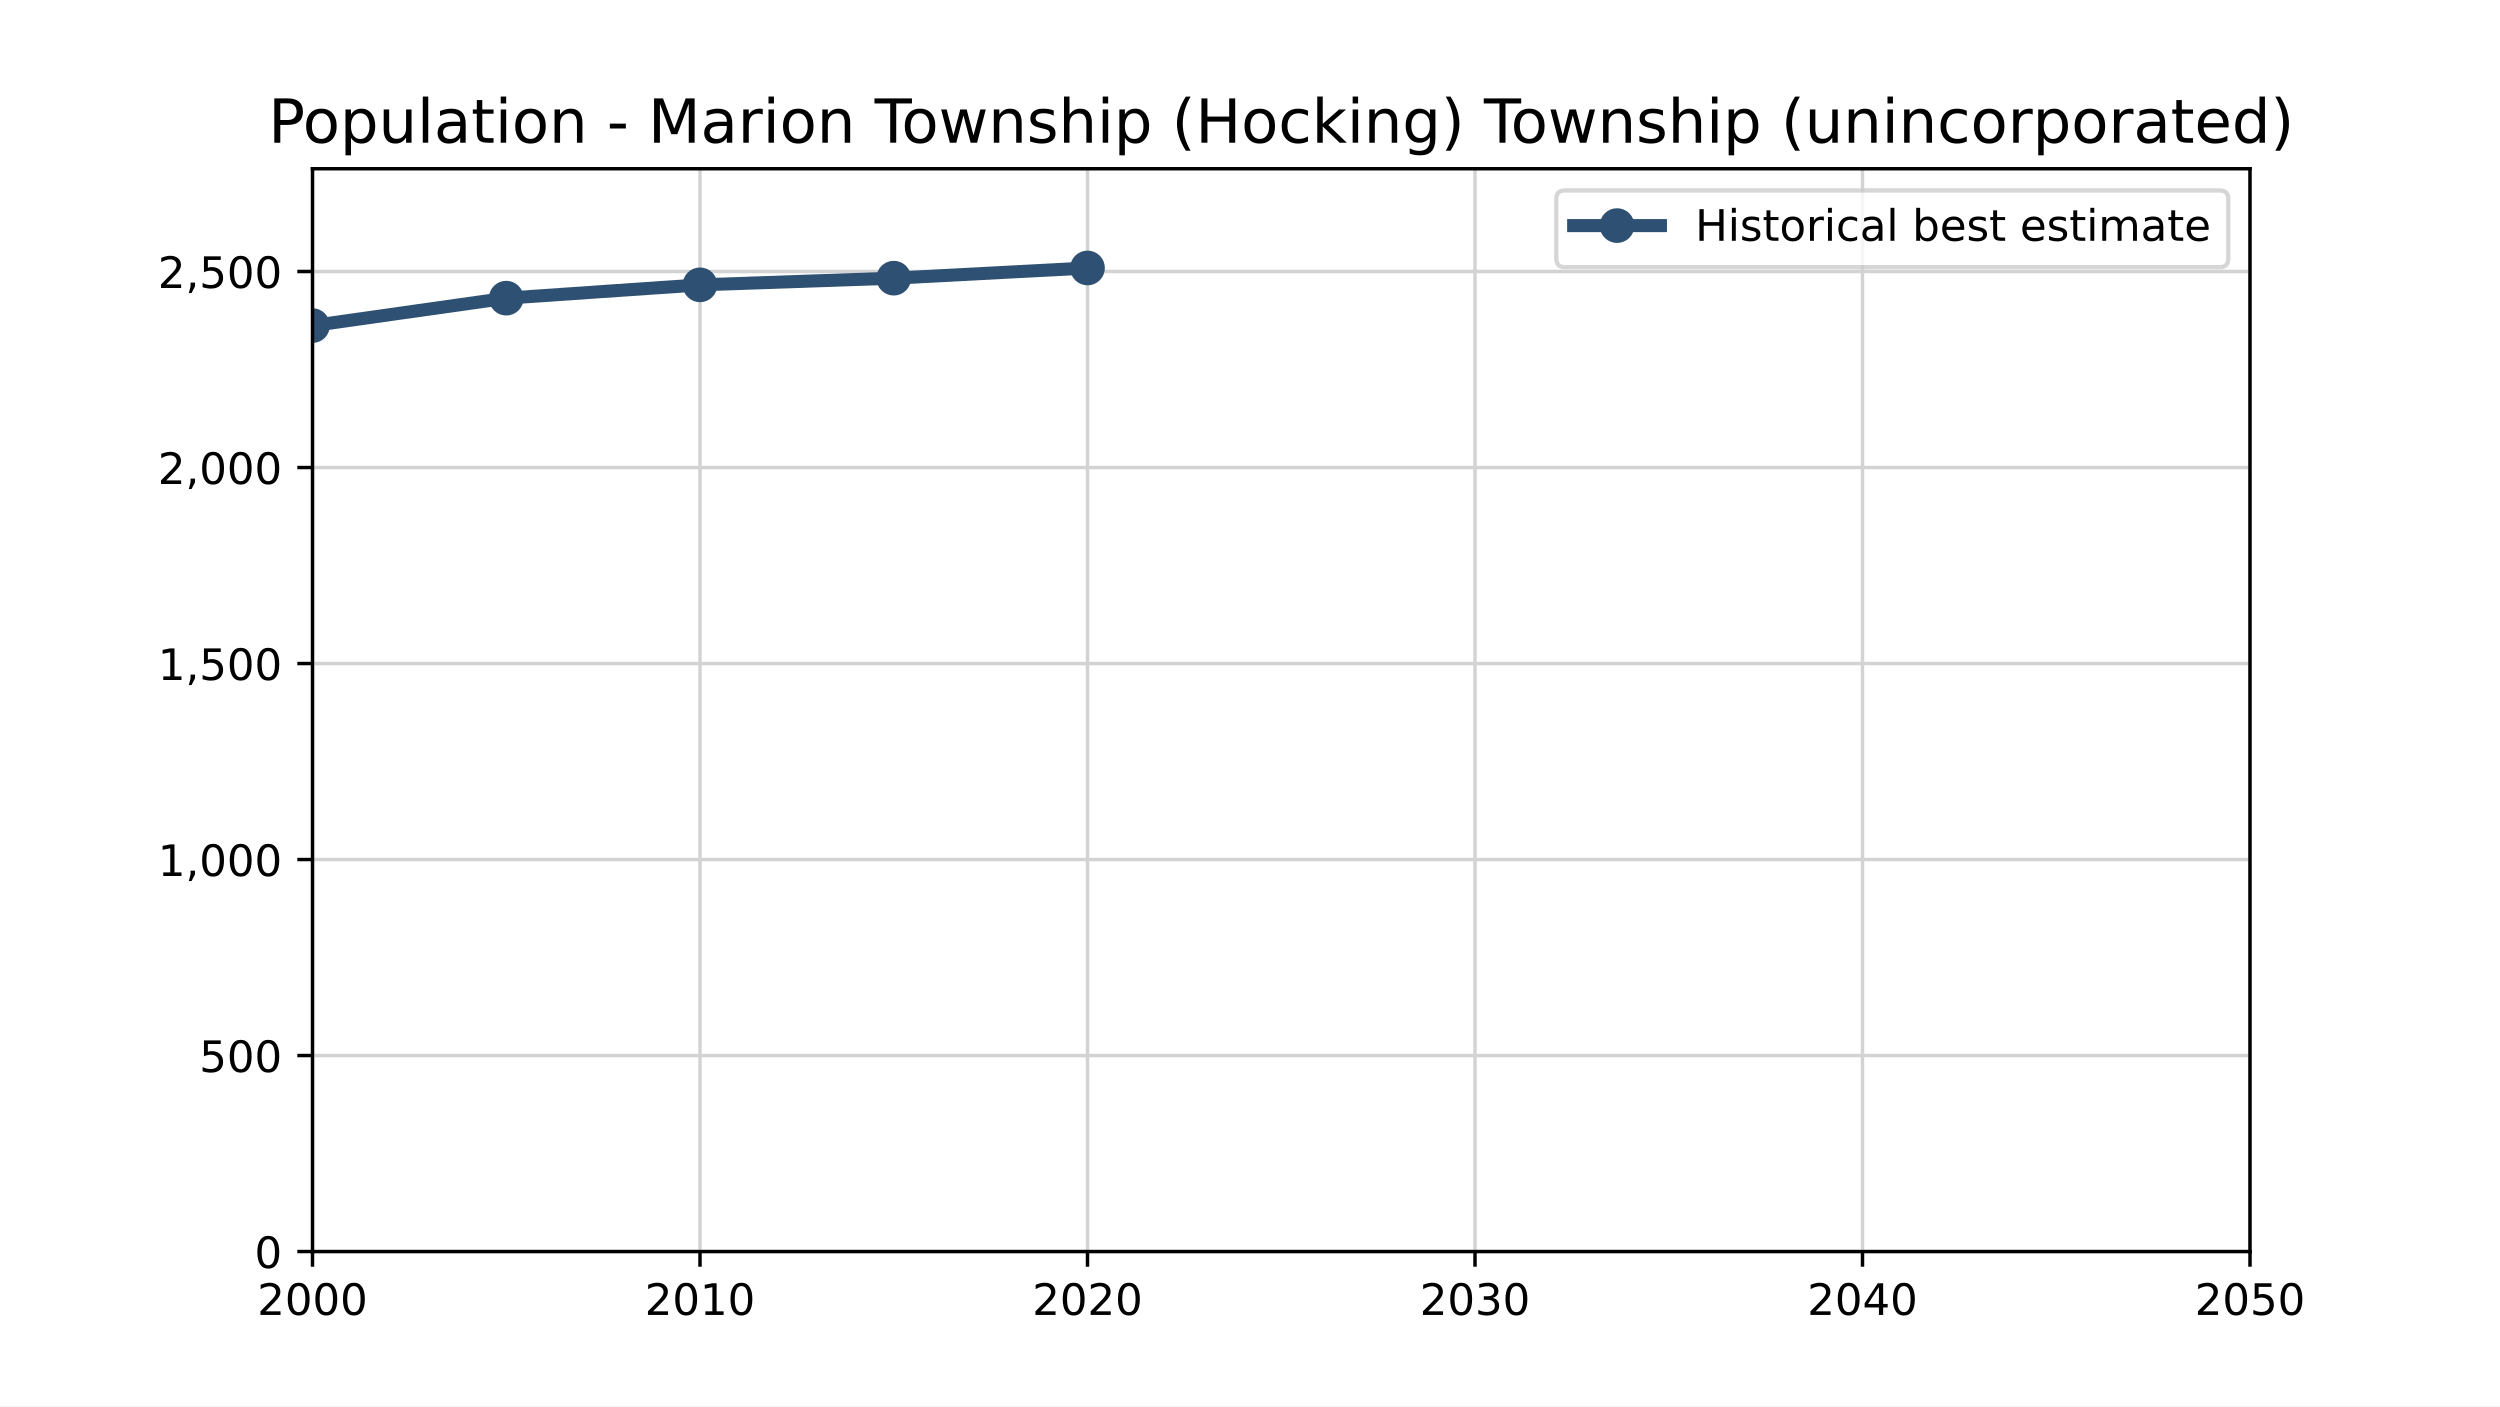
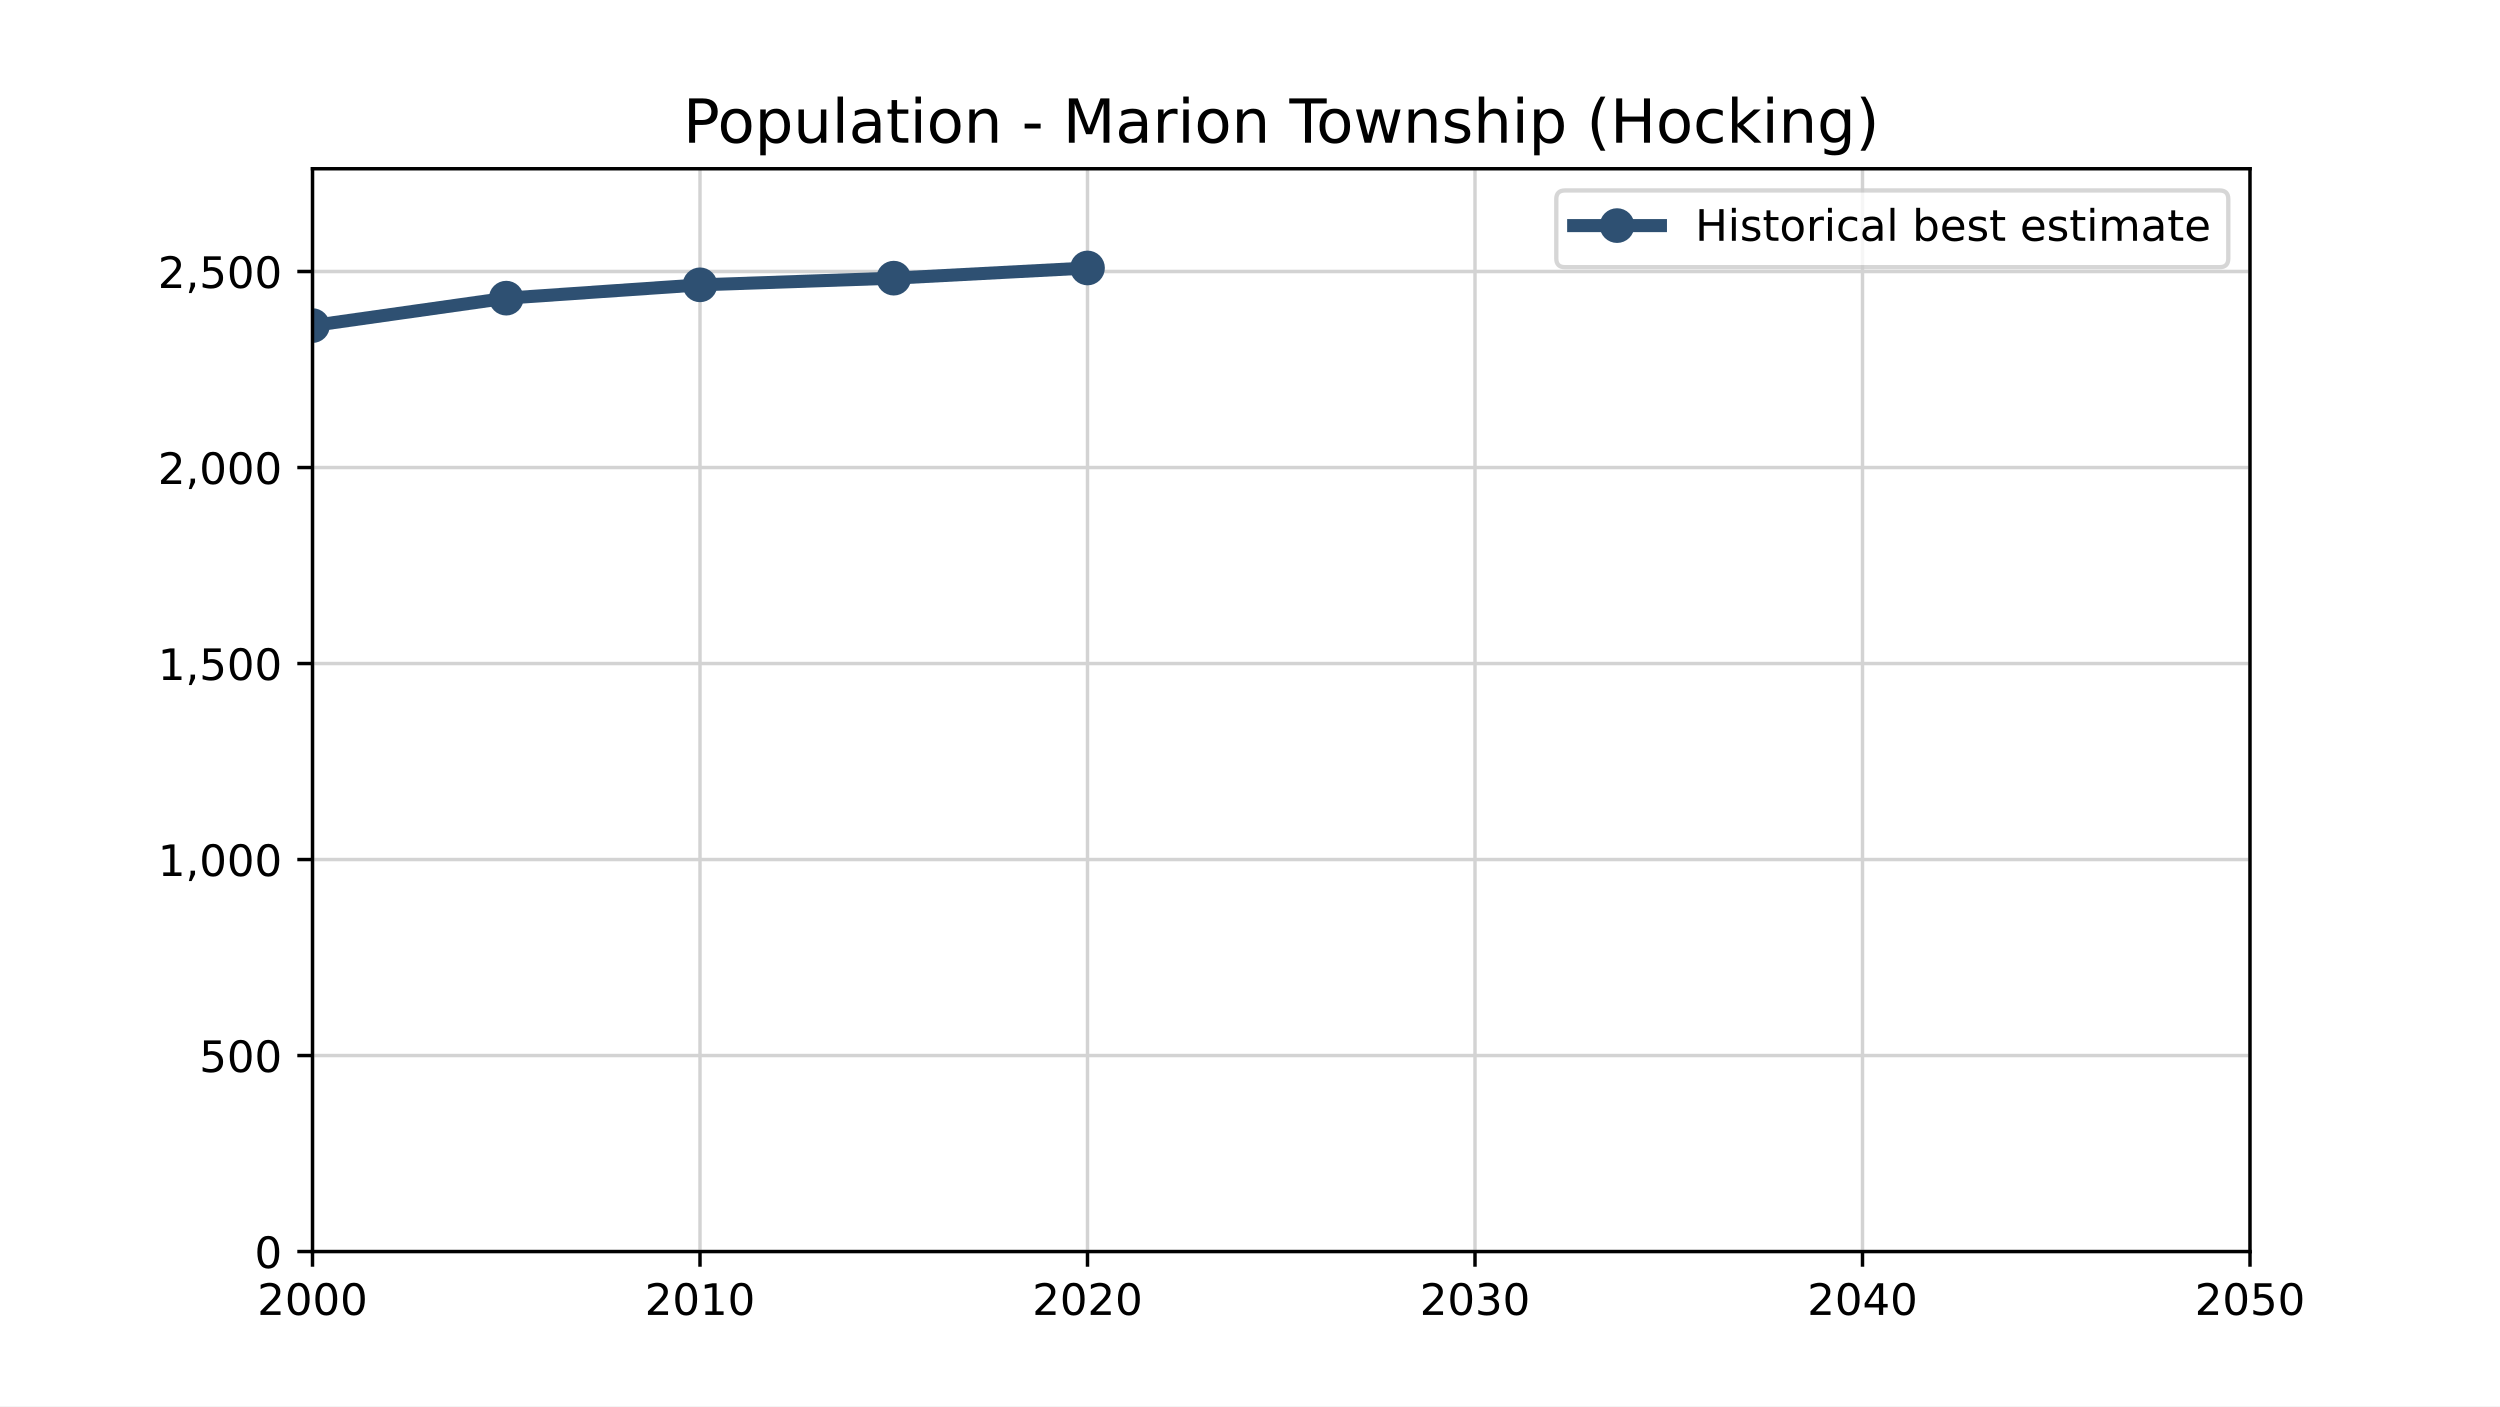
<svg xmlns="http://www.w3.org/2000/svg" xmlns:xlink="http://www.w3.org/1999/xlink" width="576pt" height="324pt" viewBox="0 0 576 324" version="1.1">
  <defs>
    <style type="text/css">*{stroke-linejoin: round; stroke-linecap: butt}</style>
  </defs>
  <g id="figure_1">
    <g id="patch_1">
      <path d="M 0 324  L 576 324  L 576 0  L 0 0  z " style="fill: #ffffff" />
    </g>
    <g id="axes_1">
      <g id="patch_2">
        <path d="M 72 288.36  L 518.4 288.36  L 518.4 38.88  L 72 38.88  z " style="fill: #ffffff" />
      </g>
      <g id="matplotlib.axis_1">
        <g id="xtick_1">
          <g id="line2d_1">
-             <path d="M 72 288.36  L 72 38.88  " clip-path="url(#p1328d7f351)" style="fill: none; stroke: #d3d3d3; stroke-width: 0.8; stroke-linecap: square" />
+             <path d="M 72 288.36  L 72 38.88  " clip-path="url(#p2fd60df23c)" style="fill: none; stroke: #d3d3d3; stroke-width: 0.8; stroke-linecap: square" />
          </g>
          <g id="line2d_2">
            <defs>
-               <path id="m8fd9a69b76" d="M 0 0  L 0 3.5  " style="stroke: #000000; stroke-width: 0.8" />
+               <path id="m36ad351f03" d="M 0 0  L 0 3.5  " style="stroke: #000000; stroke-width: 0.8" />
            </defs>
            <g>
-               <use xlink:href="#m8fd9a69b76" x="72" y="288.36" style="stroke: #000000; stroke-width: 0.8" />
+               <use xlink:href="#m36ad351f03" x="72" y="288.36" style="stroke: #000000; stroke-width: 0.8" />
            </g>
          </g>
          <g id="text_1">
            <g transform="translate(59.275 302.9584) scale(0.1 -0.1)">
              <defs>
                <path id="DejaVuSans-32" d="M 1228 531  L 3431 531  L 3431 0  L 469 0  L 469 531  Q 828 903 1448 1529  Q 2069 2156 2228 2338  Q 2531 2678 2651 2914  Q 2772 3150 2772 3378  Q 2772 3750 2511 3984  Q 2250 4219 1831 4219  Q 1534 4219 1204 4116  Q 875 4013 500 3803  L 500 4441  Q 881 4594 1212 4672  Q 1544 4750 1819 4750  Q 2544 4750 2975 4387  Q 3406 4025 3406 3419  Q 3406 3131 3298 2873  Q 3191 2616 2906 2266  Q 2828 2175 2409 1742  Q 1991 1309 1228 531  z " transform="scale(0.015625)" />
                <path id="DejaVuSans-30" d="M 2034 4250  Q 1547 4250 1301 3770  Q 1056 3291 1056 2328  Q 1056 1369 1301 889  Q 1547 409 2034 409  Q 2525 409 2770 889  Q 3016 1369 3016 2328  Q 3016 3291 2770 3770  Q 2525 4250 2034 4250  z M 2034 4750  Q 2819 4750 3233 4129  Q 3647 3509 3647 2328  Q 3647 1150 3233 529  Q 2819 -91 2034 -91  Q 1250 -91 836 529  Q 422 1150 422 2328  Q 422 3509 836 4129  Q 1250 4750 2034 4750  z " transform="scale(0.015625)" />
              </defs>
              <use xlink:href="#DejaVuSans-32" />
              <use xlink:href="#DejaVuSans-30" transform="translate(63.62305 0)" />
              <use xlink:href="#DejaVuSans-30" transform="translate(127.2461 0)" />
              <use xlink:href="#DejaVuSans-30" transform="translate(190.8691 0)" />
            </g>
          </g>
        </g>
        <g id="xtick_2">
          <g id="line2d_3">
-             <path d="M 161.28 288.36  L 161.28 38.88  " clip-path="url(#p1328d7f351)" style="fill: none; stroke: #d3d3d3; stroke-width: 0.8; stroke-linecap: square" />
+             <path d="M 161.28 288.36  L 161.28 38.88  " clip-path="url(#p2fd60df23c)" style="fill: none; stroke: #d3d3d3; stroke-width: 0.8; stroke-linecap: square" />
          </g>
          <g id="line2d_4">
            <g>
-               <use xlink:href="#m8fd9a69b76" x="161.28" y="288.36" style="stroke: #000000; stroke-width: 0.8" />
+               <use xlink:href="#m36ad351f03" x="161.28" y="288.36" style="stroke: #000000; stroke-width: 0.8" />
            </g>
          </g>
          <g id="text_2">
            <g transform="translate(148.555 302.9584) scale(0.1 -0.1)">
              <defs>
                <path id="DejaVuSans-31" d="M 794 531  L 1825 531  L 1825 4091  L 703 3866  L 703 4441  L 1819 4666  L 2450 4666  L 2450 531  L 3481 531  L 3481 0  L 794 0  L 794 531  z " transform="scale(0.015625)" />
              </defs>
              <use xlink:href="#DejaVuSans-32" />
              <use xlink:href="#DejaVuSans-30" transform="translate(63.62305 0)" />
              <use xlink:href="#DejaVuSans-31" transform="translate(127.2461 0)" />
              <use xlink:href="#DejaVuSans-30" transform="translate(190.8691 0)" />
            </g>
          </g>
        </g>
        <g id="xtick_3">
          <g id="line2d_5">
-             <path d="M 250.56 288.36  L 250.56 38.88  " clip-path="url(#p1328d7f351)" style="fill: none; stroke: #d3d3d3; stroke-width: 0.8; stroke-linecap: square" />
+             <path d="M 250.56 288.36  L 250.56 38.88  " clip-path="url(#p2fd60df23c)" style="fill: none; stroke: #d3d3d3; stroke-width: 0.8; stroke-linecap: square" />
          </g>
          <g id="line2d_6">
            <g>
-               <use xlink:href="#m8fd9a69b76" x="250.56" y="288.36" style="stroke: #000000; stroke-width: 0.8" />
+               <use xlink:href="#m36ad351f03" x="250.56" y="288.36" style="stroke: #000000; stroke-width: 0.8" />
            </g>
          </g>
          <g id="text_3">
            <g transform="translate(237.835 302.9584) scale(0.1 -0.1)">
              <use xlink:href="#DejaVuSans-32" />
              <use xlink:href="#DejaVuSans-30" transform="translate(63.62305 0)" />
              <use xlink:href="#DejaVuSans-32" transform="translate(127.2461 0)" />
              <use xlink:href="#DejaVuSans-30" transform="translate(190.8691 0)" />
            </g>
          </g>
        </g>
        <g id="xtick_4">
          <g id="line2d_7">
-             <path d="M 339.84 288.36  L 339.84 38.88  " clip-path="url(#p1328d7f351)" style="fill: none; stroke: #d3d3d3; stroke-width: 0.8; stroke-linecap: square" />
+             <path d="M 339.84 288.36  L 339.84 38.88  " clip-path="url(#p2fd60df23c)" style="fill: none; stroke: #d3d3d3; stroke-width: 0.8; stroke-linecap: square" />
          </g>
          <g id="line2d_8">
            <g>
-               <use xlink:href="#m8fd9a69b76" x="339.84" y="288.36" style="stroke: #000000; stroke-width: 0.8" />
+               <use xlink:href="#m36ad351f03" x="339.84" y="288.36" style="stroke: #000000; stroke-width: 0.8" />
            </g>
          </g>
          <g id="text_4">
            <g transform="translate(327.115 302.9584) scale(0.1 -0.1)">
              <defs>
                <path id="DejaVuSans-33" d="M 2597 2516  Q 3050 2419 3304 2112  Q 3559 1806 3559 1356  Q 3559 666 3084 287  Q 2609 -91 1734 -91  Q 1441 -91 1130 -33  Q 819 25 488 141  L 488 750  Q 750 597 1062 519  Q 1375 441 1716 441  Q 2309 441 2620 675  Q 2931 909 2931 1356  Q 2931 1769 2642 2001  Q 2353 2234 1838 2234  L 1294 2234  L 1294 2753  L 1863 2753  Q 2328 2753 2575 2939  Q 2822 3125 2822 3475  Q 2822 3834 2567 4026  Q 2313 4219 1838 4219  Q 1578 4219 1281 4162  Q 984 4106 628 3988  L 628 4550  Q 988 4650 1302 4700  Q 1616 4750 1894 4750  Q 2613 4750 3031 4423  Q 3450 4097 3450 3541  Q 3450 3153 3228 2886  Q 3006 2619 2597 2516  z " transform="scale(0.015625)" />
              </defs>
              <use xlink:href="#DejaVuSans-32" />
              <use xlink:href="#DejaVuSans-30" transform="translate(63.62305 0)" />
              <use xlink:href="#DejaVuSans-33" transform="translate(127.2461 0)" />
              <use xlink:href="#DejaVuSans-30" transform="translate(190.8691 0)" />
            </g>
          </g>
        </g>
        <g id="xtick_5">
          <g id="line2d_9">
-             <path d="M 429.12 288.36  L 429.12 38.88  " clip-path="url(#p1328d7f351)" style="fill: none; stroke: #d3d3d3; stroke-width: 0.8; stroke-linecap: square" />
+             <path d="M 429.12 288.36  L 429.12 38.88  " clip-path="url(#p2fd60df23c)" style="fill: none; stroke: #d3d3d3; stroke-width: 0.8; stroke-linecap: square" />
          </g>
          <g id="line2d_10">
            <g>
-               <use xlink:href="#m8fd9a69b76" x="429.12" y="288.36" style="stroke: #000000; stroke-width: 0.8" />
+               <use xlink:href="#m36ad351f03" x="429.12" y="288.36" style="stroke: #000000; stroke-width: 0.8" />
            </g>
          </g>
          <g id="text_5">
            <g transform="translate(416.395 302.9584) scale(0.1 -0.1)">
              <defs>
                <path id="DejaVuSans-34" d="M 2419 4116  L 825 1625  L 2419 1625  L 2419 4116  z M 2253 4666  L 3047 4666  L 3047 1625  L 3713 1625  L 3713 1100  L 3047 1100  L 3047 0  L 2419 0  L 2419 1100  L 313 1100  L 313 1709  L 2253 4666  z " transform="scale(0.015625)" />
              </defs>
              <use xlink:href="#DejaVuSans-32" />
              <use xlink:href="#DejaVuSans-30" transform="translate(63.62305 0)" />
              <use xlink:href="#DejaVuSans-34" transform="translate(127.2461 0)" />
              <use xlink:href="#DejaVuSans-30" transform="translate(190.8691 0)" />
            </g>
          </g>
        </g>
        <g id="xtick_6">
          <g id="line2d_11">
-             <path d="M 518.4 288.36  L 518.4 38.88  " clip-path="url(#p1328d7f351)" style="fill: none; stroke: #d3d3d3; stroke-width: 0.8; stroke-linecap: square" />
+             <path d="M 518.4 288.36  L 518.4 38.88  " clip-path="url(#p2fd60df23c)" style="fill: none; stroke: #d3d3d3; stroke-width: 0.8; stroke-linecap: square" />
          </g>
          <g id="line2d_12">
            <g>
-               <use xlink:href="#m8fd9a69b76" x="518.4" y="288.36" style="stroke: #000000; stroke-width: 0.8" />
+               <use xlink:href="#m36ad351f03" x="518.4" y="288.36" style="stroke: #000000; stroke-width: 0.8" />
            </g>
          </g>
          <g id="text_6">
            <g transform="translate(505.675 302.9584) scale(0.1 -0.1)">
              <defs>
                <path id="DejaVuSans-35" d="M 691 4666  L 3169 4666  L 3169 4134  L 1269 4134  L 1269 2991  Q 1406 3038 1543 3061  Q 1681 3084 1819 3084  Q 2600 3084 3056 2656  Q 3513 2228 3513 1497  Q 3513 744 3044 326  Q 2575 -91 1722 -91  Q 1428 -91 1123 -41  Q 819 9 494 109  L 494 744  Q 775 591 1075 516  Q 1375 441 1709 441  Q 2250 441 2565 725  Q 2881 1009 2881 1497  Q 2881 1984 2565 2268  Q 2250 2553 1709 2553  Q 1456 2553 1204 2497  Q 953 2441 691 2322  L 691 4666  z " transform="scale(0.015625)" />
              </defs>
              <use xlink:href="#DejaVuSans-32" />
              <use xlink:href="#DejaVuSans-30" transform="translate(63.62305 0)" />
              <use xlink:href="#DejaVuSans-35" transform="translate(127.2461 0)" />
              <use xlink:href="#DejaVuSans-30" transform="translate(190.8691 0)" />
            </g>
          </g>
        </g>
      </g>
      <g id="matplotlib.axis_2">
        <g id="ytick_1">
          <g id="line2d_13">
-             <path d="M 72 288.36  L 518.4 288.36  " clip-path="url(#p1328d7f351)" style="fill: none; stroke: #d3d3d3; stroke-width: 0.8; stroke-linecap: square" />
+             <path d="M 72 288.36  L 518.4 288.36  " clip-path="url(#p2fd60df23c)" style="fill: none; stroke: #d3d3d3; stroke-width: 0.8; stroke-linecap: square" />
          </g>
          <g id="line2d_14">
            <defs>
-               <path id="m0c0177853e" d="M 0 0  L -3.5 0  " style="stroke: #000000; stroke-width: 0.8" />
+               <path id="mb93a20937f" d="M 0 0  L -3.5 0  " style="stroke: #000000; stroke-width: 0.8" />
            </defs>
            <g>
-               <use xlink:href="#m0c0177853e" x="72" y="288.36" style="stroke: #000000; stroke-width: 0.8" />
+               <use xlink:href="#mb93a20937f" x="72" y="288.36" style="stroke: #000000; stroke-width: 0.8" />
            </g>
          </g>
          <g id="text_7">
            <g transform="translate(58.6375 292.1592) scale(0.1 -0.1)">
              <use xlink:href="#DejaVuSans-30" />
            </g>
          </g>
        </g>
        <g id="ytick_2">
          <g id="line2d_15">
-             <path d="M 72 243.199  L 518.4 243.199  " clip-path="url(#p1328d7f351)" style="fill: none; stroke: #d3d3d3; stroke-width: 0.8; stroke-linecap: square" />
+             <path d="M 72 243.199  L 518.4 243.199  " clip-path="url(#p2fd60df23c)" style="fill: none; stroke: #d3d3d3; stroke-width: 0.8; stroke-linecap: square" />
          </g>
          <g id="line2d_16">
            <g>
-               <use xlink:href="#m0c0177853e" x="72" y="243.199" style="stroke: #000000; stroke-width: 0.8" />
+               <use xlink:href="#mb93a20937f" x="72" y="243.199" style="stroke: #000000; stroke-width: 0.8" />
            </g>
          </g>
          <g id="text_8">
            <g transform="translate(45.9125 246.9979) scale(0.1 -0.1)">
              <use xlink:href="#DejaVuSans-35" />
              <use xlink:href="#DejaVuSans-30" transform="translate(63.62305 0)" />
              <use xlink:href="#DejaVuSans-30" transform="translate(127.2461 0)" />
            </g>
          </g>
        </g>
        <g id="ytick_3">
          <g id="line2d_17">
-             <path d="M 72 198.037  L 518.4 198.037  " clip-path="url(#p1328d7f351)" style="fill: none; stroke: #d3d3d3; stroke-width: 0.8; stroke-linecap: square" />
+             <path d="M 72 198.037  L 518.4 198.037  " clip-path="url(#p2fd60df23c)" style="fill: none; stroke: #d3d3d3; stroke-width: 0.8; stroke-linecap: square" />
          </g>
          <g id="line2d_18">
            <g>
-               <use xlink:href="#m0c0177853e" x="72" y="198.037" style="stroke: #000000; stroke-width: 0.8" />
+               <use xlink:href="#mb93a20937f" x="72" y="198.037" style="stroke: #000000; stroke-width: 0.8" />
            </g>
          </g>
          <g id="text_9">
            <g transform="translate(36.37188 201.8366) scale(0.1 -0.1)">
              <defs>
                <path id="DejaVuSans-2c" d="M 750 794  L 1409 794  L 1409 256  L 897 -744  L 494 -744  L 750 256  L 750 794  z " transform="scale(0.015625)" />
              </defs>
              <use xlink:href="#DejaVuSans-31" />
              <use xlink:href="#DejaVuSans-2c" transform="translate(63.62305 0)" />
              <use xlink:href="#DejaVuSans-30" transform="translate(95.41016 0)" />
              <use xlink:href="#DejaVuSans-30" transform="translate(159.0332 0)" />
              <use xlink:href="#DejaVuSans-30" transform="translate(222.6562 0)" />
            </g>
          </g>
        </g>
        <g id="ytick_4">
          <g id="line2d_19">
-             <path d="M 72 152.876  L 518.4 152.876  " clip-path="url(#p1328d7f351)" style="fill: none; stroke: #d3d3d3; stroke-width: 0.8; stroke-linecap: square" />
+             <path d="M 72 152.876  L 518.4 152.876  " clip-path="url(#p2fd60df23c)" style="fill: none; stroke: #d3d3d3; stroke-width: 0.8; stroke-linecap: square" />
          </g>
          <g id="line2d_20">
            <g>
-               <use xlink:href="#m0c0177853e" x="72" y="152.876" style="stroke: #000000; stroke-width: 0.8" />
+               <use xlink:href="#mb93a20937f" x="72" y="152.876" style="stroke: #000000; stroke-width: 0.8" />
            </g>
          </g>
          <g id="text_10">
            <g transform="translate(36.37188 156.6753) scale(0.1 -0.1)">
              <use xlink:href="#DejaVuSans-31" />
              <use xlink:href="#DejaVuSans-2c" transform="translate(63.62305 0)" />
              <use xlink:href="#DejaVuSans-35" transform="translate(95.41016 0)" />
              <use xlink:href="#DejaVuSans-30" transform="translate(159.0332 0)" />
              <use xlink:href="#DejaVuSans-30" transform="translate(222.6562 0)" />
            </g>
          </g>
        </g>
        <g id="ytick_5">
          <g id="line2d_21">
-             <path d="M 72 107.715  L 518.4 107.715  " clip-path="url(#p1328d7f351)" style="fill: none; stroke: #d3d3d3; stroke-width: 0.8; stroke-linecap: square" />
+             <path d="M 72 107.715  L 518.4 107.715  " clip-path="url(#p2fd60df23c)" style="fill: none; stroke: #d3d3d3; stroke-width: 0.8; stroke-linecap: square" />
          </g>
          <g id="line2d_22">
            <g>
-               <use xlink:href="#m0c0177853e" x="72" y="107.715" style="stroke: #000000; stroke-width: 0.8" />
+               <use xlink:href="#mb93a20937f" x="72" y="107.715" style="stroke: #000000; stroke-width: 0.8" />
            </g>
          </g>
          <g id="text_11">
            <g transform="translate(36.37188 111.5141) scale(0.1 -0.1)">
              <use xlink:href="#DejaVuSans-32" />
              <use xlink:href="#DejaVuSans-2c" transform="translate(63.62305 0)" />
              <use xlink:href="#DejaVuSans-30" transform="translate(95.41016 0)" />
              <use xlink:href="#DejaVuSans-30" transform="translate(159.0332 0)" />
              <use xlink:href="#DejaVuSans-30" transform="translate(222.6562 0)" />
            </g>
          </g>
        </g>
        <g id="ytick_6">
          <g id="line2d_23">
-             <path d="M 72 62.554  L 518.4 62.554  " clip-path="url(#p1328d7f351)" style="fill: none; stroke: #d3d3d3; stroke-width: 0.8; stroke-linecap: square" />
+             <path d="M 72 62.554  L 518.4 62.554  " clip-path="url(#p2fd60df23c)" style="fill: none; stroke: #d3d3d3; stroke-width: 0.8; stroke-linecap: square" />
          </g>
          <g id="line2d_24">
            <g>
-               <use xlink:href="#m0c0177853e" x="72" y="62.554" style="stroke: #000000; stroke-width: 0.8" />
+               <use xlink:href="#mb93a20937f" x="72" y="62.554" style="stroke: #000000; stroke-width: 0.8" />
            </g>
          </g>
          <g id="text_12">
            <g transform="translate(36.37188 66.35277) scale(0.1 -0.1)">
              <use xlink:href="#DejaVuSans-32" />
              <use xlink:href="#DejaVuSans-2c" transform="translate(63.62305 0)" />
              <use xlink:href="#DejaVuSans-35" transform="translate(95.41016 0)" />
              <use xlink:href="#DejaVuSans-30" transform="translate(159.0332 0)" />
              <use xlink:href="#DejaVuSans-30" transform="translate(222.6562 0)" />
            </g>
          </g>
        </g>
      </g>
      <g id="line2d_25">
-         <path d="M 72 75.018  L 116.64 68.695  L 161.28 65.625  L 205.92 64.089  L 250.56 61.741  " clip-path="url(#p1328d7f351)" style="fill: none; stroke: #2e5072; stroke-width: 3; stroke-linecap: square" />
+         <path d="M 72 75.018  L 116.64 68.695  L 161.28 65.625  L 205.92 64.089  L 250.56 61.741  " clip-path="url(#p2fd60df23c)" style="fill: none; stroke: #2e5072; stroke-width: 3; stroke-linecap: square" />
        <defs>
-           <path id="mbc49e8d619" d="M 0 3.5  C 0.928 3.5 1.819 3.131 2.475 2.475  C 3.131 1.819 3.5 0.928 3.5 0  C 3.5 -0.928 3.131 -1.819 2.475 -2.475  C 1.819 -3.131 0.928 -3.5 0 -3.5  C -0.928 -3.5 -1.819 -3.131 -2.475 -2.475  C -3.131 -1.819 -3.5 -0.928 -3.5 0  C -3.5 0.928 -3.131 1.819 -2.475 2.475  C -1.819 3.131 -0.928 3.5 0 3.5  z " style="stroke: #2e5072" />
+           <path id="maf5645d5d1" d="M 0 3.5  C 0.928 3.5 1.819 3.131 2.475 2.475  C 3.131 1.819 3.5 0.928 3.5 0  C 3.5 -0.928 3.131 -1.819 2.475 -2.475  C 1.819 -3.131 0.928 -3.5 0 -3.5  C -0.928 -3.5 -1.819 -3.131 -2.475 -2.475  C -3.131 -1.819 -3.5 -0.928 -3.5 0  C -3.5 0.928 -3.131 1.819 -2.475 2.475  C -1.819 3.131 -0.928 3.5 0 3.5  z " style="stroke: #2e5072" />
        </defs>
-         <g clip-path="url(#p1328d7f351)">
-           <use xlink:href="#mbc49e8d619" x="72" y="75.018" style="fill: #2e5072; stroke: #2e5072" />
-           <use xlink:href="#mbc49e8d619" x="116.64" y="68.695" style="fill: #2e5072; stroke: #2e5072" />
-           <use xlink:href="#mbc49e8d619" x="161.28" y="65.625" style="fill: #2e5072; stroke: #2e5072" />
-           <use xlink:href="#mbc49e8d619" x="205.92" y="64.089" style="fill: #2e5072; stroke: #2e5072" />
-           <use xlink:href="#mbc49e8d619" x="250.56" y="61.741" style="fill: #2e5072; stroke: #2e5072" />
+         <g clip-path="url(#p2fd60df23c)">
+           <use xlink:href="#maf5645d5d1" x="72" y="75.018" style="fill: #2e5072; stroke: #2e5072" />
+           <use xlink:href="#maf5645d5d1" x="116.64" y="68.695" style="fill: #2e5072; stroke: #2e5072" />
+           <use xlink:href="#maf5645d5d1" x="161.28" y="65.625" style="fill: #2e5072; stroke: #2e5072" />
+           <use xlink:href="#maf5645d5d1" x="205.92" y="64.089" style="fill: #2e5072; stroke: #2e5072" />
+           <use xlink:href="#maf5645d5d1" x="250.56" y="61.741" style="fill: #2e5072; stroke: #2e5072" />
        </g>
      </g>
      <g id="patch_3">
        <path d="M 72 288.36  L 72 38.88  " style="fill: none; stroke: #000000; stroke-width: 0.8; stroke-linejoin: miter; stroke-linecap: square" />
      </g>
      <g id="patch_4">
        <path d="M 518.4 288.36  L 518.4 38.88  " style="fill: none; stroke: #000000; stroke-width: 0.8; stroke-linejoin: miter; stroke-linecap: square" />
      </g>
      <g id="patch_5">
        <path d="M 72 288.36  L 518.4 288.36  " style="fill: none; stroke: #000000; stroke-width: 0.8; stroke-linejoin: miter; stroke-linecap: square" />
      </g>
      <g id="patch_6">
        <path d="M 72 38.88  L 518.4 38.88  " style="fill: none; stroke: #000000; stroke-width: 0.8; stroke-linejoin: miter; stroke-linecap: square" />
      </g>
      <g id="text_13">
-         <g transform="translate(61.82875 32.88) scale(0.14 -0.14)">
+         <g transform="translate(157.3941 32.88) scale(0.14 -0.14)">
          <defs>
            <path id="DejaVuSans-50" d="M 1259 4147  L 1259 2394  L 2053 2394  Q 2494 2394 2734 2622  Q 2975 2850 2975 3272  Q 2975 3691 2734 3919  Q 2494 4147 2053 4147  L 1259 4147  z M 628 4666  L 2053 4666  Q 2838 4666 3239 4311  Q 3641 3956 3641 3272  Q 3641 2581 3239 2228  Q 2838 1875 2053 1875  L 1259 1875  L 1259 0  L 628 0  L 628 4666  z " transform="scale(0.015625)" />
            <path id="DejaVuSans-6f" d="M 1959 3097  Q 1497 3097 1228 2736  Q 959 2375 959 1747  Q 959 1119 1226 758  Q 1494 397 1959 397  Q 2419 397 2687 759  Q 2956 1122 2956 1747  Q 2956 2369 2687 2733  Q 2419 3097 1959 3097  z M 1959 3584  Q 2709 3584 3137 3096  Q 3566 2609 3566 1747  Q 3566 888 3137 398  Q 2709 -91 1959 -91  Q 1206 -91 779 398  Q 353 888 353 1747  Q 353 2609 779 3096  Q 1206 3584 1959 3584  z " transform="scale(0.015625)" />
            <path id="DejaVuSans-70" d="M 1159 525  L 1159 -1331  L 581 -1331  L 581 3500  L 1159 3500  L 1159 2969  Q 1341 3281 1617 3432  Q 1894 3584 2278 3584  Q 2916 3584 3314 3078  Q 3713 2572 3713 1747  Q 3713 922 3314 415  Q 2916 -91 2278 -91  Q 1894 -91 1617 61  Q 1341 213 1159 525  z M 3116 1747  Q 3116 2381 2855 2742  Q 2594 3103 2138 3103  Q 1681 3103 1420 2742  Q 1159 2381 1159 1747  Q 1159 1113 1420 752  Q 1681 391 2138 391  Q 2594 391 2855 752  Q 3116 1113 3116 1747  z " transform="scale(0.015625)" />
            <path id="DejaVuSans-75" d="M 544 1381  L 544 3500  L 1119 3500  L 1119 1403  Q 1119 906 1312 657  Q 1506 409 1894 409  Q 2359 409 2629 706  Q 2900 1003 2900 1516  L 2900 3500  L 3475 3500  L 3475 0  L 2900 0  L 2900 538  Q 2691 219 2414 64  Q 2138 -91 1772 -91  Q 1169 -91 856 284  Q 544 659 544 1381  z M 1991 3584  L 1991 3584  z " transform="scale(0.015625)" />
            <path id="DejaVuSans-6c" d="M 603 4863  L 1178 4863  L 1178 0  L 603 0  L 603 4863  z " transform="scale(0.015625)" />
            <path id="DejaVuSans-61" d="M 2194 1759  Q 1497 1759 1228 1600  Q 959 1441 959 1056  Q 959 750 1161 570  Q 1363 391 1709 391  Q 2188 391 2477 730  Q 2766 1069 2766 1631  L 2766 1759  L 2194 1759  z M 3341 1997  L 3341 0  L 2766 0  L 2766 531  Q 2569 213 2275 61  Q 1981 -91 1556 -91  Q 1019 -91 701 211  Q 384 513 384 1019  Q 384 1609 779 1909  Q 1175 2209 1959 2209  L 2766 2209  L 2766 2266  Q 2766 2663 2505 2880  Q 2244 3097 1772 3097  Q 1472 3097 1187 3025  Q 903 2953 641 2809  L 641 3341  Q 956 3463 1253 3523  Q 1550 3584 1831 3584  Q 2591 3584 2966 3190  Q 3341 2797 3341 1997  z " transform="scale(0.015625)" />
            <path id="DejaVuSans-74" d="M 1172 4494  L 1172 3500  L 2356 3500  L 2356 3053  L 1172 3053  L 1172 1153  Q 1172 725 1289 603  Q 1406 481 1766 481  L 2356 481  L 2356 0  L 1766 0  Q 1100 0 847 248  Q 594 497 594 1153  L 594 3053  L 172 3053  L 172 3500  L 594 3500  L 594 4494  L 1172 4494  z " transform="scale(0.015625)" />
            <path id="DejaVuSans-69" d="M 603 3500  L 1178 3500  L 1178 0  L 603 0  L 603 3500  z M 603 4863  L 1178 4863  L 1178 4134  L 603 4134  L 603 4863  z " transform="scale(0.015625)" />
            <path id="DejaVuSans-6e" d="M 3513 2113  L 3513 0  L 2938 0  L 2938 2094  Q 2938 2591 2744 2837  Q 2550 3084 2163 3084  Q 1697 3084 1428 2787  Q 1159 2491 1159 1978  L 1159 0  L 581 0  L 581 3500  L 1159 3500  L 1159 2956  Q 1366 3272 1645 3428  Q 1925 3584 2291 3584  Q 2894 3584 3203 3211  Q 3513 2838 3513 2113  z " transform="scale(0.015625)" />
            <path id="DejaVuSans-20" transform="scale(0.015625)" />
            <path id="DejaVuSans-2d" d="M 313 2009  L 1997 2009  L 1997 1497  L 313 1497  L 313 2009  z " transform="scale(0.015625)" />
            <path id="DejaVuSans-4d" d="M 628 4666  L 1569 4666  L 2759 1491  L 3956 4666  L 4897 4666  L 4897 0  L 4281 0  L 4281 4097  L 3078 897  L 2444 897  L 1241 4097  L 1241 0  L 628 0  L 628 4666  z " transform="scale(0.015625)" />
            <path id="DejaVuSans-72" d="M 2631 2963  Q 2534 3019 2420 3045  Q 2306 3072 2169 3072  Q 1681 3072 1420 2755  Q 1159 2438 1159 1844  L 1159 0  L 581 0  L 581 3500  L 1159 3500  L 1159 2956  Q 1341 3275 1631 3429  Q 1922 3584 2338 3584  Q 2397 3584 2469 3576  Q 2541 3569 2628 3553  L 2631 2963  z " transform="scale(0.015625)" />
            <path id="DejaVuSans-54" d="M -19 4666  L 3928 4666  L 3928 4134  L 2272 4134  L 2272 0  L 1638 0  L 1638 4134  L -19 4134  L -19 4666  z " transform="scale(0.015625)" />
            <path id="DejaVuSans-77" d="M 269 3500  L 844 3500  L 1563 769  L 2278 3500  L 2956 3500  L 3675 769  L 4391 3500  L 4966 3500  L 4050 0  L 3372 0  L 2619 2869  L 1863 0  L 1184 0  L 269 3500  z " transform="scale(0.015625)" />
            <path id="DejaVuSans-73" d="M 2834 3397  L 2834 2853  Q 2591 2978 2328 3040  Q 2066 3103 1784 3103  Q 1356 3103 1142 2972  Q 928 2841 928 2578  Q 928 2378 1081 2264  Q 1234 2150 1697 2047  L 1894 2003  Q 2506 1872 2764 1633  Q 3022 1394 3022 966  Q 3022 478 2636 193  Q 2250 -91 1575 -91  Q 1294 -91 989 -36  Q 684 19 347 128  L 347 722  Q 666 556 975 473  Q 1284 391 1588 391  Q 1994 391 2212 530  Q 2431 669 2431 922  Q 2431 1156 2273 1281  Q 2116 1406 1581 1522  L 1381 1569  Q 847 1681 609 1914  Q 372 2147 372 2553  Q 372 3047 722 3315  Q 1072 3584 1716 3584  Q 2034 3584 2315 3537  Q 2597 3491 2834 3397  z " transform="scale(0.015625)" />
            <path id="DejaVuSans-68" d="M 3513 2113  L 3513 0  L 2938 0  L 2938 2094  Q 2938 2591 2744 2837  Q 2550 3084 2163 3084  Q 1697 3084 1428 2787  Q 1159 2491 1159 1978  L 1159 0  L 581 0  L 581 4863  L 1159 4863  L 1159 2956  Q 1366 3272 1645 3428  Q 1925 3584 2291 3584  Q 2894 3584 3203 3211  Q 3513 2838 3513 2113  z " transform="scale(0.015625)" />
            <path id="DejaVuSans-28" d="M 1984 4856  Q 1566 4138 1362 3434  Q 1159 2731 1159 2009  Q 1159 1288 1364 580  Q 1569 -128 1984 -844  L 1484 -844  Q 1016 -109 783 600  Q 550 1309 550 2009  Q 550 2706 781 3412  Q 1013 4119 1484 4856  L 1984 4856  z " transform="scale(0.015625)" />
            <path id="DejaVuSans-48" d="M 628 4666  L 1259 4666  L 1259 2753  L 3553 2753  L 3553 4666  L 4184 4666  L 4184 0  L 3553 0  L 3553 2222  L 1259 2222  L 1259 0  L 628 0  L 628 4666  z " transform="scale(0.015625)" />
            <path id="DejaVuSans-63" d="M 3122 3366  L 3122 2828  Q 2878 2963 2633 3030  Q 2388 3097 2138 3097  Q 1578 3097 1268 2742  Q 959 2388 959 1747  Q 959 1106 1268 751  Q 1578 397 2138 397  Q 2388 397 2633 464  Q 2878 531 3122 666  L 3122 134  Q 2881 22 2623 -34  Q 2366 -91 2075 -91  Q 1284 -91 818 406  Q 353 903 353 1747  Q 353 2603 823 3093  Q 1294 3584 2113 3584  Q 2378 3584 2631 3529  Q 2884 3475 3122 3366  z " transform="scale(0.015625)" />
            <path id="DejaVuSans-6b" d="M 581 4863  L 1159 4863  L 1159 1991  L 2875 3500  L 3609 3500  L 1753 1863  L 3688 0  L 2938 0  L 1159 1709  L 1159 0  L 581 0  L 581 4863  z " transform="scale(0.015625)" />
            <path id="DejaVuSans-67" d="M 2906 1791  Q 2906 2416 2648 2759  Q 2391 3103 1925 3103  Q 1463 3103 1205 2759  Q 947 2416 947 1791  Q 947 1169 1205 825  Q 1463 481 1925 481  Q 2391 481 2648 825  Q 2906 1169 2906 1791  z M 3481 434  Q 3481 -459 3084 -895  Q 2688 -1331 1869 -1331  Q 1566 -1331 1297 -1286  Q 1028 -1241 775 -1147  L 775 -588  Q 1028 -725 1275 -790  Q 1522 -856 1778 -856  Q 2344 -856 2625 -561  Q 2906 -266 2906 331  L 2906 616  Q 2728 306 2450 153  Q 2172 0 1784 0  Q 1141 0 747 490  Q 353 981 353 1791  Q 353 2603 747 3093  Q 1141 3584 1784 3584  Q 2172 3584 2450 3431  Q 2728 3278 2906 2969  L 2906 3500  L 3481 3500  L 3481 434  z " transform="scale(0.015625)" />
            <path id="DejaVuSans-29" d="M 513 4856  L 1013 4856  Q 1481 4119 1714 3412  Q 1947 2706 1947 2009  Q 1947 1309 1714 600  Q 1481 -109 1013 -844  L 513 -844  Q 928 -128 1133 580  Q 1338 1288 1338 2009  Q 1338 2731 1133 3434  Q 928 4138 513 4856  z " transform="scale(0.015625)" />
-             <path id="DejaVuSans-65" d="M 3597 1894  L 3597 1613  L 953 1613  Q 991 1019 1311 708  Q 1631 397 2203 397  Q 2534 397 2845 478  Q 3156 559 3463 722  L 3463 178  Q 3153 47 2828 -22  Q 2503 -91 2169 -91  Q 1331 -91 842 396  Q 353 884 353 1716  Q 353 2575 817 3079  Q 1281 3584 2069 3584  Q 2775 3584 3186 3129  Q 3597 2675 3597 1894  z M 3022 2063  Q 3016 2534 2758 2815  Q 2500 3097 2075 3097  Q 1594 3097 1305 2825  Q 1016 2553 972 2059  L 3022 2063  z " transform="scale(0.015625)" />
-             <path id="DejaVuSans-64" d="M 2906 2969  L 2906 4863  L 3481 4863  L 3481 0  L 2906 0  L 2906 525  Q 2725 213 2448 61  Q 2172 -91 1784 -91  Q 1150 -91 751 415  Q 353 922 353 1747  Q 353 2572 751 3078  Q 1150 3584 1784 3584  Q 2172 3584 2448 3432  Q 2725 3281 2906 2969  z M 947 1747  Q 947 1113 1208 752  Q 1469 391 1925 391  Q 2381 391 2643 752  Q 2906 1113 2906 1747  Q 2906 2381 2643 2742  Q 2381 3103 1925 3103  Q 1469 3103 1208 2742  Q 947 2381 947 1747  z " transform="scale(0.015625)" />
          </defs>
          <use xlink:href="#DejaVuSans-50" />
          <use xlink:href="#DejaVuSans-6f" transform="translate(56.67773 0)" />
          <use xlink:href="#DejaVuSans-70" transform="translate(117.8594 0)" />
          <use xlink:href="#DejaVuSans-75" transform="translate(181.3359 0)" />
          <use xlink:href="#DejaVuSans-6c" transform="translate(244.7148 0)" />
          <use xlink:href="#DejaVuSans-61" transform="translate(272.498 0)" />
          <use xlink:href="#DejaVuSans-74" transform="translate(333.7773 0)" />
          <use xlink:href="#DejaVuSans-69" transform="translate(372.9863 0)" />
          <use xlink:href="#DejaVuSans-6f" transform="translate(400.7695 0)" />
          <use xlink:href="#DejaVuSans-6e" transform="translate(461.9512 0)" />
          <use xlink:href="#DejaVuSans-20" transform="translate(525.3301 0)" />
          <use xlink:href="#DejaVuSans-2d" transform="translate(557.1172 0)" />
          <use xlink:href="#DejaVuSans-20" transform="translate(593.2012 0)" />
          <use xlink:href="#DejaVuSans-4d" transform="translate(624.9883 0)" />
          <use xlink:href="#DejaVuSans-61" transform="translate(711.2676 0)" />
          <use xlink:href="#DejaVuSans-72" transform="translate(772.5469 0)" />
          <use xlink:href="#DejaVuSans-69" transform="translate(813.6602 0)" />
          <use xlink:href="#DejaVuSans-6f" transform="translate(841.4434 0)" />
          <use xlink:href="#DejaVuSans-6e" transform="translate(902.625 0)" />
          <use xlink:href="#DejaVuSans-20" transform="translate(966.0039 0)" />
          <use xlink:href="#DejaVuSans-54" transform="translate(997.791 0)" />
          <use xlink:href="#DejaVuSans-6f" transform="translate(1041.875 0)" />
          <use xlink:href="#DejaVuSans-77" transform="translate(1103.057 0)" />
          <use xlink:href="#DejaVuSans-6e" transform="translate(1184.844 0)" />
          <use xlink:href="#DejaVuSans-73" transform="translate(1248.223 0)" />
          <use xlink:href="#DejaVuSans-68" transform="translate(1300.322 0)" />
          <use xlink:href="#DejaVuSans-69" transform="translate(1363.701 0)" />
          <use xlink:href="#DejaVuSans-70" transform="translate(1391.484 0)" />
          <use xlink:href="#DejaVuSans-20" transform="translate(1454.961 0)" />
          <use xlink:href="#DejaVuSans-28" transform="translate(1486.748 0)" />
          <use xlink:href="#DejaVuSans-48" transform="translate(1525.762 0)" />
          <use xlink:href="#DejaVuSans-6f" transform="translate(1600.957 0)" />
          <use xlink:href="#DejaVuSans-63" transform="translate(1662.139 0)" />
          <use xlink:href="#DejaVuSans-6b" transform="translate(1717.119 0)" />
          <use xlink:href="#DejaVuSans-69" transform="translate(1775.029 0)" />
          <use xlink:href="#DejaVuSans-6e" transform="translate(1802.812 0)" />
          <use xlink:href="#DejaVuSans-67" transform="translate(1866.191 0)" />
          <use xlink:href="#DejaVuSans-29" transform="translate(1929.668 0)" />
-           <use xlink:href="#DejaVuSans-20" transform="translate(1968.682 0)" />
-           <use xlink:href="#DejaVuSans-54" transform="translate(2000.469 0)" />
-           <use xlink:href="#DejaVuSans-6f" transform="translate(2044.553 0)" />
-           <use xlink:href="#DejaVuSans-77" transform="translate(2105.734 0)" />
-           <use xlink:href="#DejaVuSans-6e" transform="translate(2187.521 0)" />
-           <use xlink:href="#DejaVuSans-73" transform="translate(2250.9 0)" />
-           <use xlink:href="#DejaVuSans-68" transform="translate(2303 0)" />
-           <use xlink:href="#DejaVuSans-69" transform="translate(2366.379 0)" />
-           <use xlink:href="#DejaVuSans-70" transform="translate(2394.162 0)" />
-           <use xlink:href="#DejaVuSans-20" transform="translate(2457.639 0)" />
-           <use xlink:href="#DejaVuSans-28" transform="translate(2489.426 0)" />
-           <use xlink:href="#DejaVuSans-75" transform="translate(2528.439 0)" />
-           <use xlink:href="#DejaVuSans-6e" transform="translate(2591.818 0)" />
-           <use xlink:href="#DejaVuSans-69" transform="translate(2655.197 0)" />
-           <use xlink:href="#DejaVuSans-6e" transform="translate(2682.98 0)" />
-           <use xlink:href="#DejaVuSans-63" transform="translate(2746.359 0)" />
-           <use xlink:href="#DejaVuSans-6f" transform="translate(2801.34 0)" />
-           <use xlink:href="#DejaVuSans-72" transform="translate(2862.521 0)" />
-           <use xlink:href="#DejaVuSans-70" transform="translate(2903.635 0)" />
-           <use xlink:href="#DejaVuSans-6f" transform="translate(2967.111 0)" />
-           <use xlink:href="#DejaVuSans-72" transform="translate(3028.293 0)" />
-           <use xlink:href="#DejaVuSans-61" transform="translate(3069.406 0)" />
-           <use xlink:href="#DejaVuSans-74" transform="translate(3130.686 0)" />
-           <use xlink:href="#DejaVuSans-65" transform="translate(3169.895 0)" />
-           <use xlink:href="#DejaVuSans-64" transform="translate(3231.418 0)" />
-           <use xlink:href="#DejaVuSans-29" transform="translate(3294.895 0)" />
        </g>
      </g>
      <g id="legend_1">
        <g id="patch_7">
          <path d="M 360.569 61.558  L 511.4 61.558  Q 513.4 61.558 513.4 59.558  L 513.4 45.88  Q 513.4 43.88 511.4 43.88  L 360.569 43.88  Q 358.569 43.88 358.569 45.88  L 358.569 59.558  Q 358.569 61.558 360.569 61.558  z " style="fill: #ffffff; opacity: 0.8; stroke: #cccccc; stroke-linejoin: miter" />
        </g>
        <g id="line2d_26">
          <path d="M 362.569 51.978  L 372.569 51.978  L 382.569 51.978  " style="fill: none; stroke: #2e5072; stroke-width: 3; stroke-linecap: square" />
          <g>
-             <use xlink:href="#mbc49e8d619" x="372.569" y="51.978" style="fill: #2e5072; stroke: #2e5072" />
+             <use xlink:href="#maf5645d5d1" x="372.569" y="51.978" style="fill: #2e5072; stroke: #2e5072" />
          </g>
        </g>
        <g id="text_14">
          <g transform="translate(390.5688 55.47844) scale(0.1 -0.1)">
            <defs>
              <path id="DejaVuSans-62" d="M 3116 1747  Q 3116 2381 2855 2742  Q 2594 3103 2138 3103  Q 1681 3103 1420 2742  Q 1159 2381 1159 1747  Q 1159 1113 1420 752  Q 1681 391 2138 391  Q 2594 391 2855 752  Q 3116 1113 3116 1747  z M 1159 2969  Q 1341 3281 1617 3432  Q 1894 3584 2278 3584  Q 2916 3584 3314 3078  Q 3713 2572 3713 1747  Q 3713 922 3314 415  Q 2916 -91 2278 -91  Q 1894 -91 1617 61  Q 1341 213 1159 525  L 1159 0  L 581 0  L 581 4863  L 1159 4863  L 1159 2969  z " transform="scale(0.015625)" />
+               <path id="DejaVuSans-65" d="M 3597 1894  L 3597 1613  L 953 1613  Q 991 1019 1311 708  Q 1631 397 2203 397  Q 2534 397 2845 478  Q 3156 559 3463 722  L 3463 178  Q 3153 47 2828 -22  Q 2503 -91 2169 -91  Q 1331 -91 842 396  Q 353 884 353 1716  Q 353 2575 817 3079  Q 1281 3584 2069 3584  Q 2775 3584 3186 3129  Q 3597 2675 3597 1894  z M 3022 2063  Q 3016 2534 2758 2815  Q 2500 3097 2075 3097  Q 1594 3097 1305 2825  Q 1016 2553 972 2059  L 3022 2063  z " transform="scale(0.015625)" />
              <path id="DejaVuSans-6d" d="M 3328 2828  Q 3544 3216 3844 3400  Q 4144 3584 4550 3584  Q 5097 3584 5394 3201  Q 5691 2819 5691 2113  L 5691 0  L 5113 0  L 5113 2094  Q 5113 2597 4934 2840  Q 4756 3084 4391 3084  Q 3944 3084 3684 2787  Q 3425 2491 3425 1978  L 3425 0  L 2847 0  L 2847 2094  Q 2847 2600 2669 2842  Q 2491 3084 2119 3084  Q 1678 3084 1418 2786  Q 1159 2488 1159 1978  L 1159 0  L 581 0  L 581 3500  L 1159 3500  L 1159 2956  Q 1356 3278 1631 3431  Q 1906 3584 2284 3584  Q 2666 3584 2933 3390  Q 3200 3197 3328 2828  z " transform="scale(0.015625)" />
            </defs>
            <use xlink:href="#DejaVuSans-48" />
            <use xlink:href="#DejaVuSans-69" transform="translate(75.19531 0)" />
            <use xlink:href="#DejaVuSans-73" transform="translate(102.9785 0)" />
            <use xlink:href="#DejaVuSans-74" transform="translate(155.0781 0)" />
            <use xlink:href="#DejaVuSans-6f" transform="translate(194.2871 0)" />
            <use xlink:href="#DejaVuSans-72" transform="translate(255.4688 0)" />
            <use xlink:href="#DejaVuSans-69" transform="translate(296.582 0)" />
            <use xlink:href="#DejaVuSans-63" transform="translate(324.3652 0)" />
            <use xlink:href="#DejaVuSans-61" transform="translate(379.3457 0)" />
            <use xlink:href="#DejaVuSans-6c" transform="translate(440.625 0)" />
            <use xlink:href="#DejaVuSans-20" transform="translate(468.4082 0)" />
            <use xlink:href="#DejaVuSans-62" transform="translate(500.1953 0)" />
            <use xlink:href="#DejaVuSans-65" transform="translate(563.6719 0)" />
            <use xlink:href="#DejaVuSans-73" transform="translate(625.1953 0)" />
            <use xlink:href="#DejaVuSans-74" transform="translate(677.2949 0)" />
            <use xlink:href="#DejaVuSans-20" transform="translate(716.5039 0)" />
            <use xlink:href="#DejaVuSans-65" transform="translate(748.291 0)" />
            <use xlink:href="#DejaVuSans-73" transform="translate(809.8145 0)" />
            <use xlink:href="#DejaVuSans-74" transform="translate(861.9141 0)" />
            <use xlink:href="#DejaVuSans-69" transform="translate(901.123 0)" />
            <use xlink:href="#DejaVuSans-6d" transform="translate(928.9062 0)" />
            <use xlink:href="#DejaVuSans-61" transform="translate(1026.318 0)" />
            <use xlink:href="#DejaVuSans-74" transform="translate(1087.598 0)" />
            <use xlink:href="#DejaVuSans-65" transform="translate(1126.807 0)" />
          </g>
        </g>
      </g>
    </g>
  </g>
  <defs>
-     <clipPath id="p1328d7f351">
+     <clipPath id="p2fd60df23c">
      <rect x="72" y="38.88" width="446.4" height="249.48" />
    </clipPath>
  </defs>
</svg>
